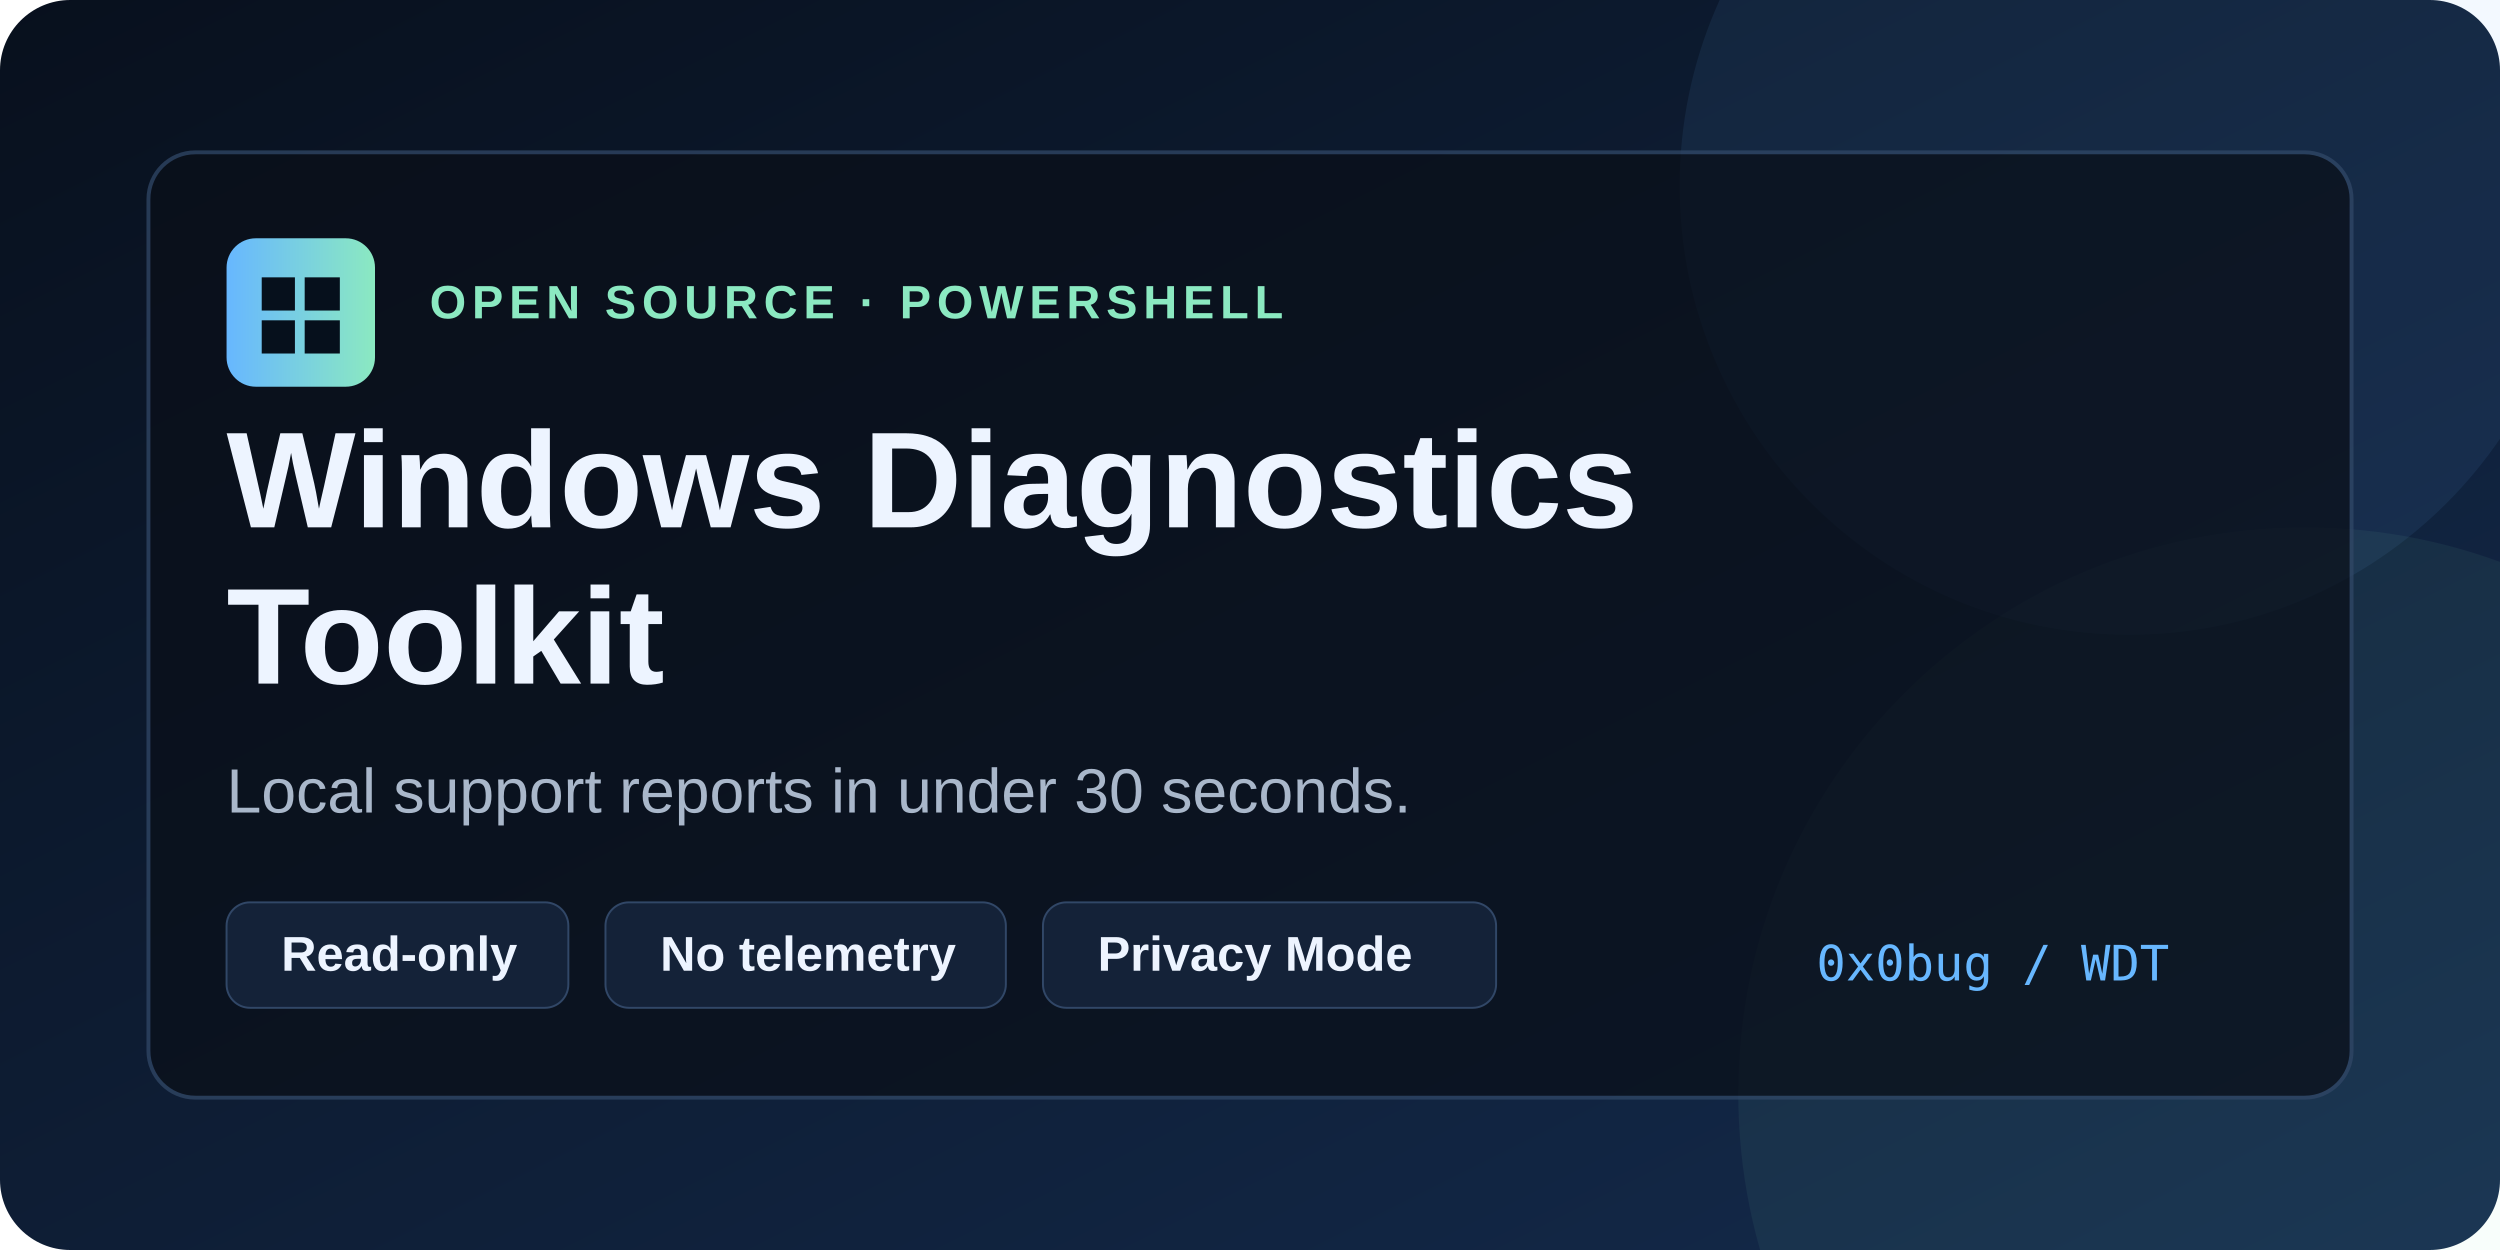
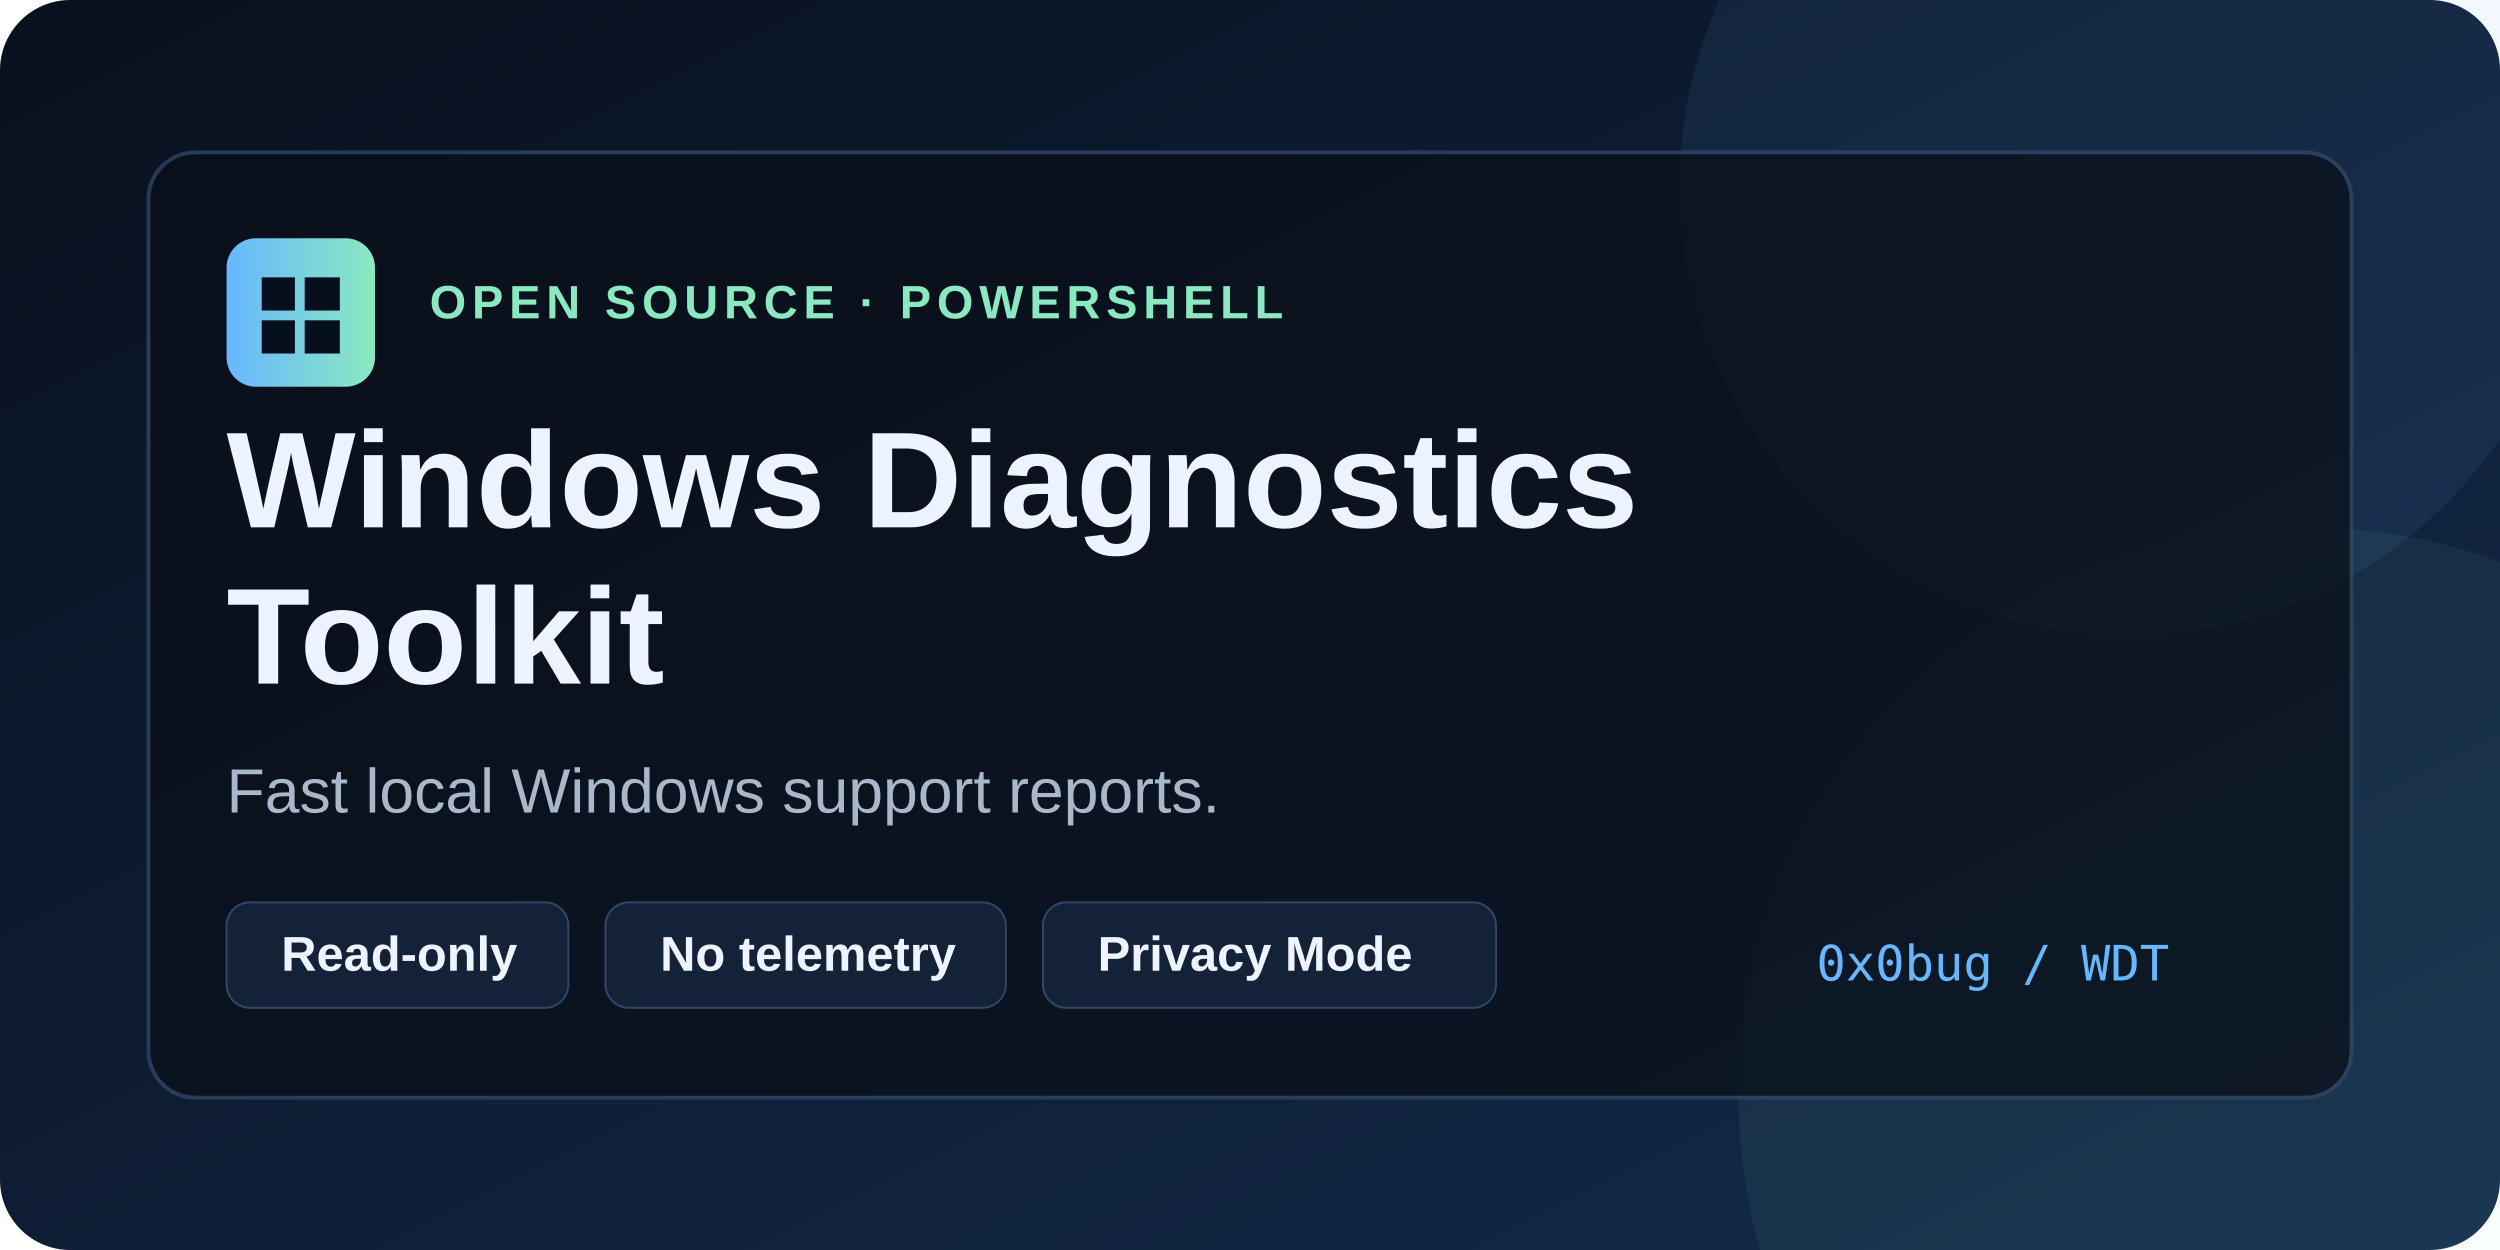
<svg xmlns="http://www.w3.org/2000/svg" width="1280" height="640" viewBox="0 0 1280 640" role="img" aria-labelledby="title desc">
  <defs>
    <linearGradient id="bg" x1="0" y1="0" x2="1" y2="1">
      <stop offset="0" stop-color="#08101d" />
      <stop offset="1" stop-color="#142b4d" />
    </linearGradient>
    <linearGradient id="accent" x1="0" y1="0" x2="1" y2="0">
      <stop offset="0" stop-color="#67b7ff" />
      <stop offset="1" stop-color="#8be9c1" />
    </linearGradient>
  </defs>
  <rect width="1280" height="640" rx="36" fill="url(#bg)" />
  <circle cx="1090" cy="95" r="230" fill="#67b7ff" opacity="0.08" />
  <circle cx="1180" cy="560" r="290" fill="#8be9c1" opacity="0.06" />
  <rect x="76" y="78" width="1128" height="484" rx="24" fill="#0a0f18" opacity="0.74" stroke="#314767" stroke-width="2" />
  <g transform="translate(116 122)">
    <rect width="76" height="76" rx="15" fill="url(#accent)" />
    <path d="M18 20h17v17H18zm22 0h18v17H40zM18 42h17v17H18zm22 0h18v17H40z" fill="#06101c" />
  </g>
  <text x="220" y="163" fill="#8be9c1" font-family="Segoe UI, Arial, sans-serif" font-size="24" font-weight="700" letter-spacing="3">OPEN SOURCE · POWERSHELL</text>
  <text x="116" y="270" fill="#edf4ff" font-family="Segoe UI, Arial, sans-serif" font-size="70" font-weight="750">Windows Diagnostics</text>
  <text x="116" y="350" fill="#edf4ff" font-family="Segoe UI, Arial, sans-serif" font-size="70" font-weight="750">Toolkit</text>
-   <text x="116" y="416" fill="#a9b7ca" font-family="Segoe UI, Arial, sans-serif" font-size="32">Local support reports in under 30 seconds.</text>
+   <text x="116" y="416" fill="#a9b7ca" font-family="Segoe UI, Arial, sans-serif" font-size="32">Fast local Windows support reports.</text>
  <g font-family="Segoe UI, Arial, sans-serif" font-size="25" font-weight="650">
    <rect x="116" y="462" width="175" height="54" rx="12" fill="#142238" stroke="#314767" />
    <text x="144" y="497" fill="#edf4ff">Read-only</text>
    <rect x="310" y="462" width="205" height="54" rx="12" fill="#142238" stroke="#314767" />
    <text x="338" y="497" fill="#edf4ff">No telemetry</text>
    <rect x="534" y="462" width="232" height="54" rx="12" fill="#142238" stroke="#314767" />
    <text x="562" y="497" fill="#edf4ff">Privacy Mode</text>
  </g>
  <text x="930" y="502" fill="#67b7ff" font-family="Cascadia Code, Consolas, monospace" font-size="25">0x0bug / WDT</text>
</svg>
